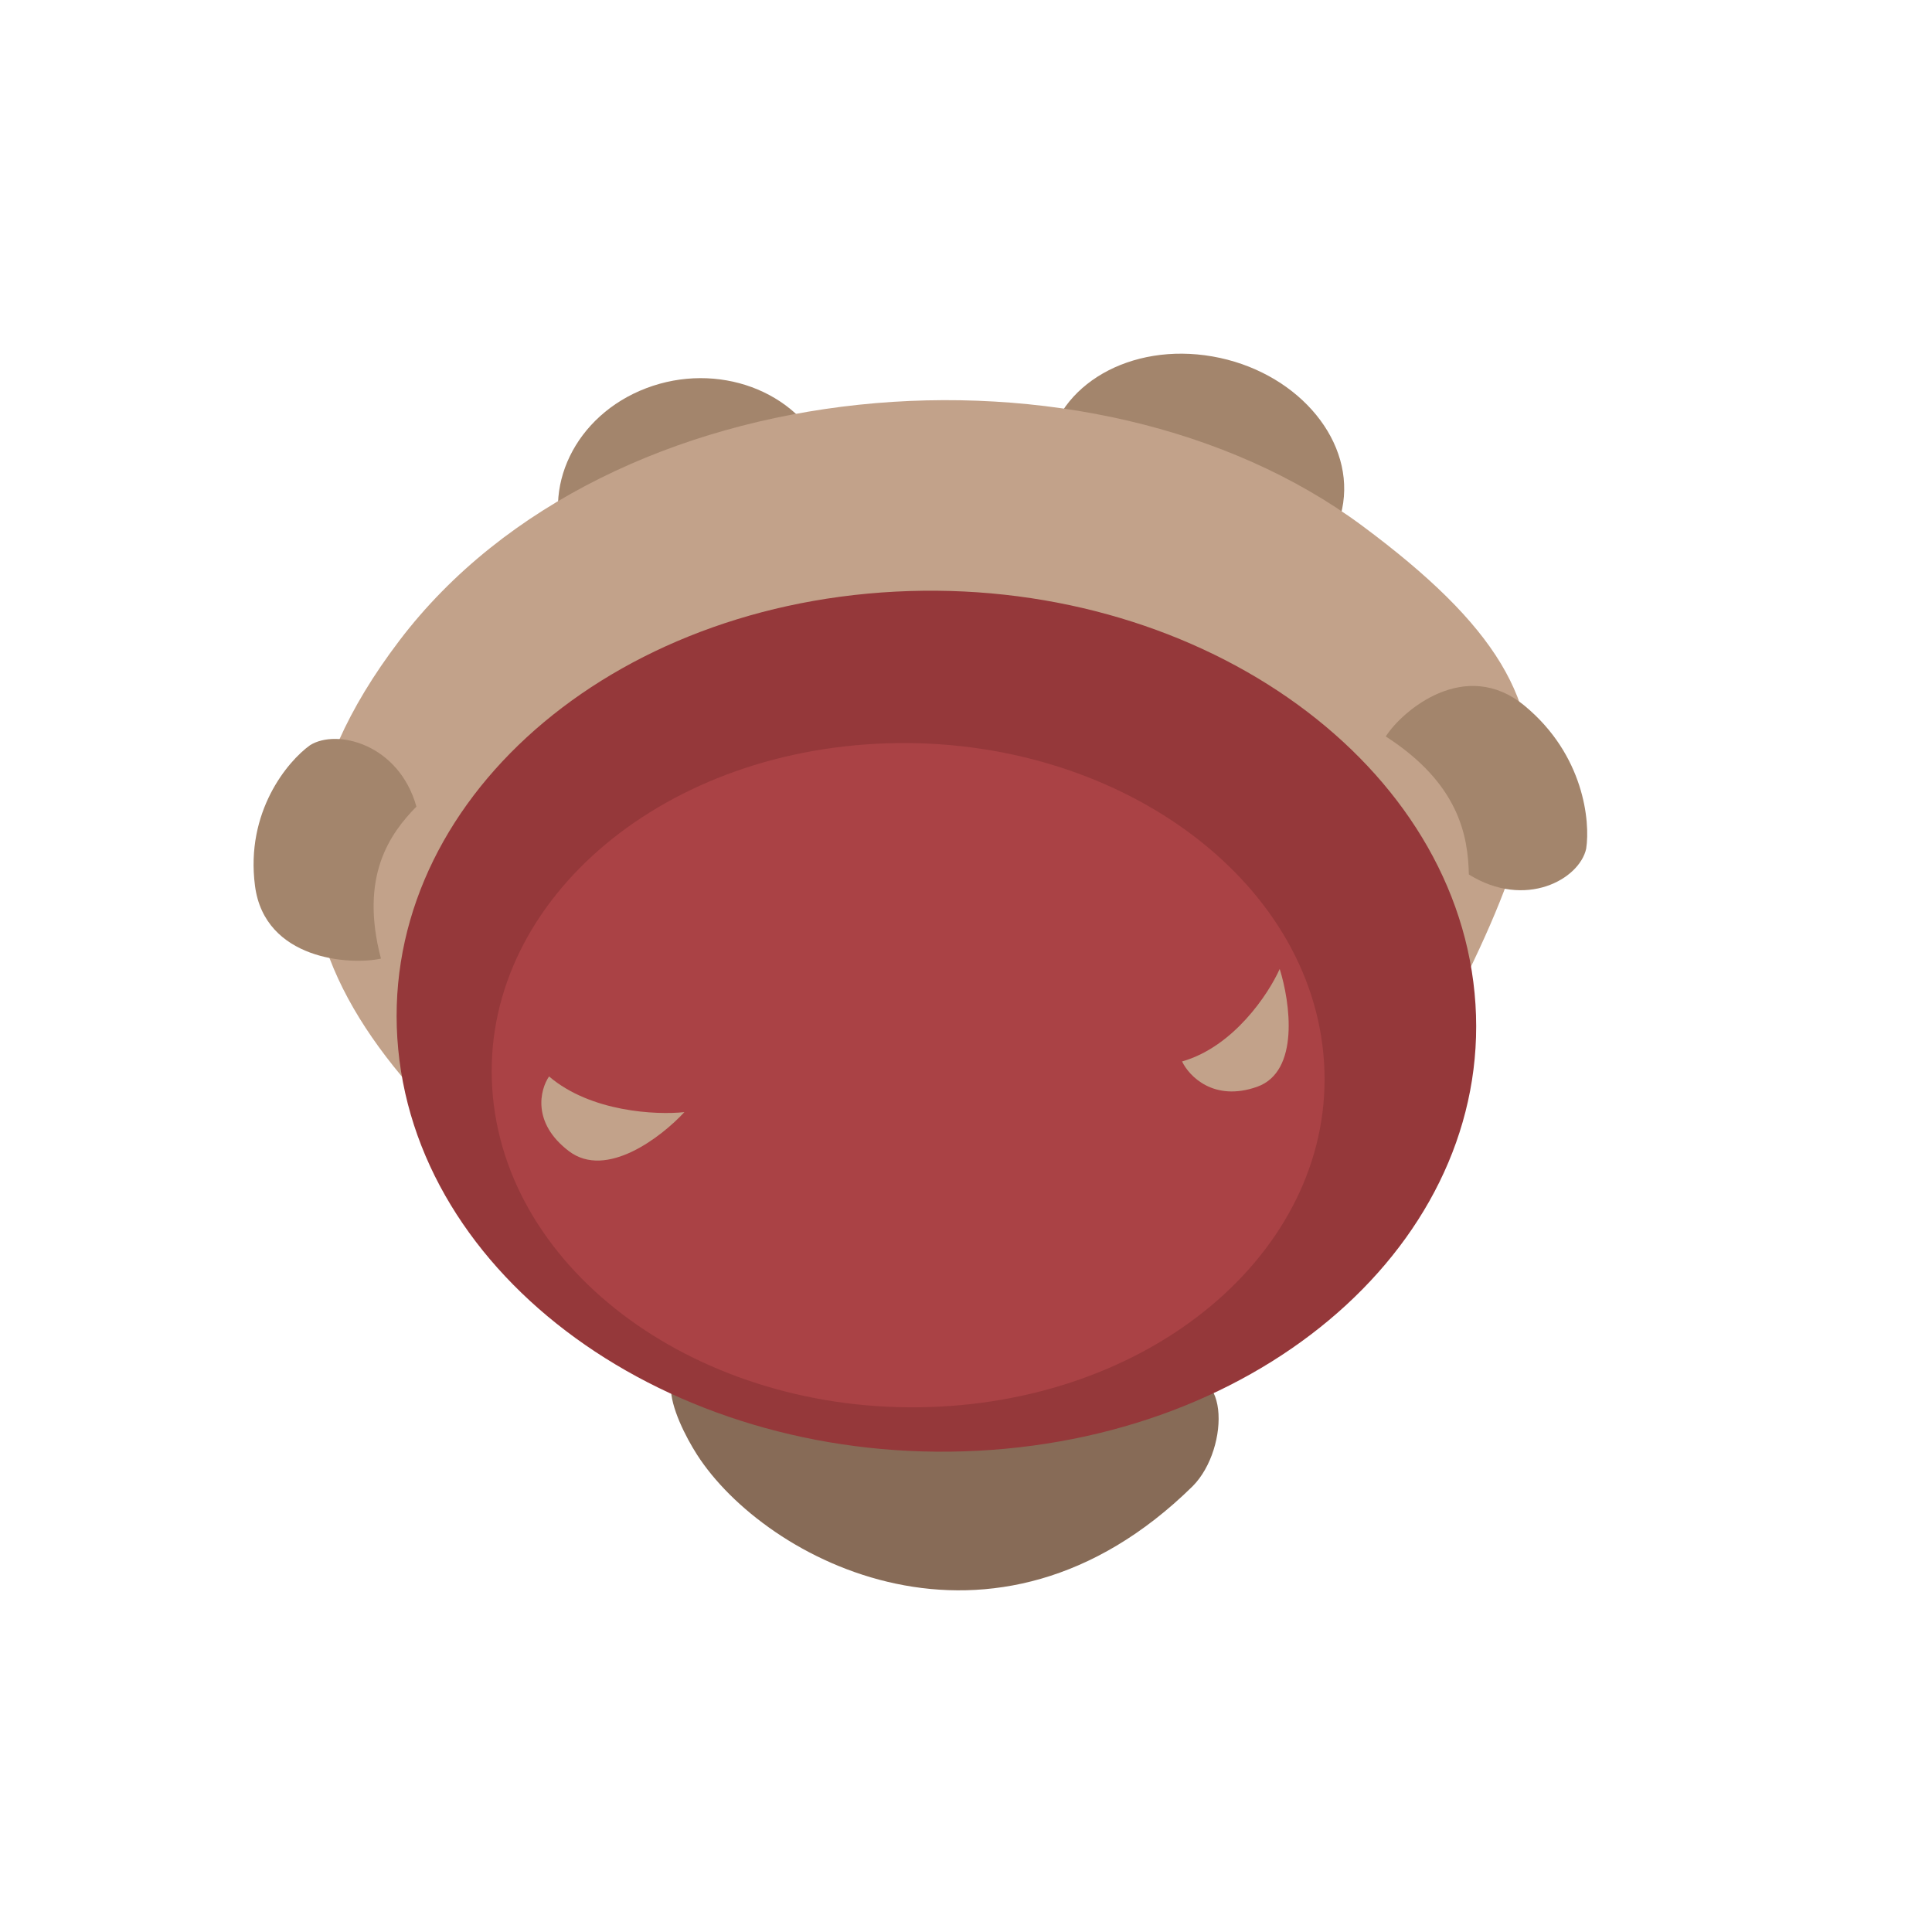
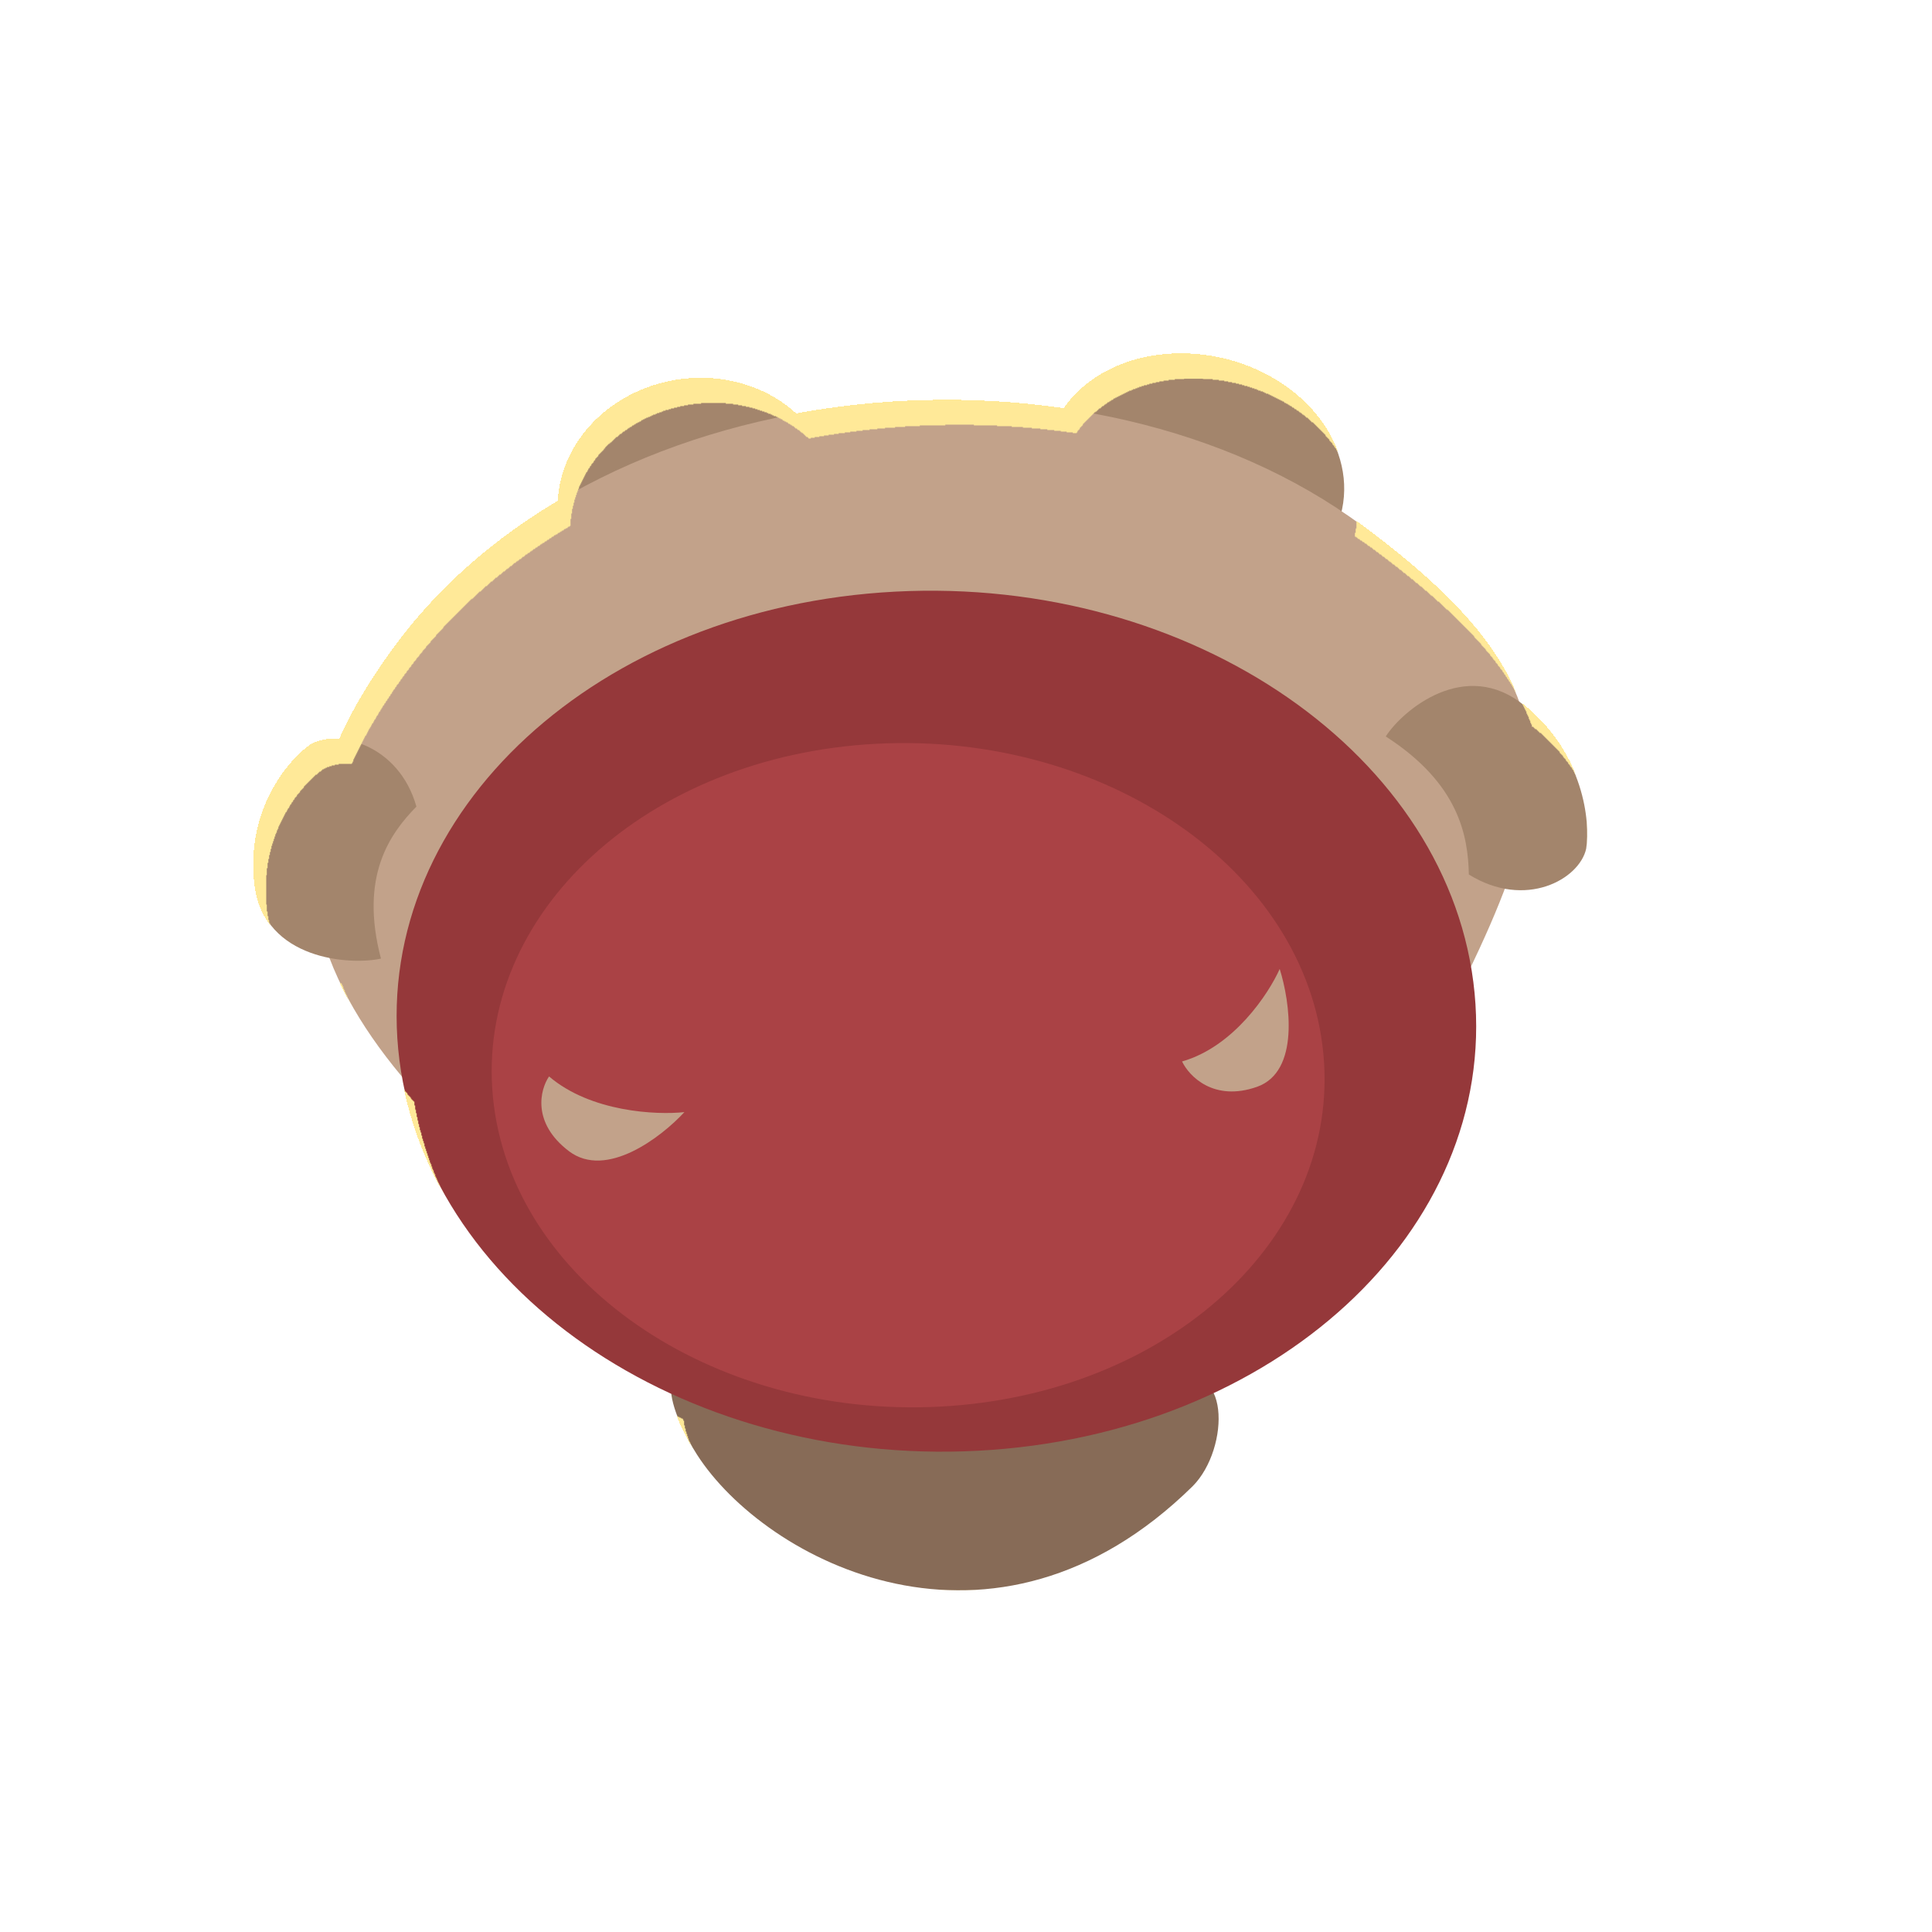
<svg xmlns="http://www.w3.org/2000/svg" width="154" height="154" viewBox="0 0 154 154" fill="none">
-   <ellipse cx="10.966" cy="9.936" rx="10.966" ry="9.936" transform="matrix(0.934767 -0.355262 0.397342 0.917671 41.2627 34.8379)" fill="#A3856C" />
-   <ellipse cx="11.97" cy="9.706" rx="11.97" ry="9.706" transform="matrix(0.98506 0.17221 -0.141272 0.989971 84.8555 26.3506)" fill="#A3856C" />
-   <path d="M108.576 41.905C130.013 57.809 123.075 66.217 106.898 96.842C87.152 116.185 74.991 117.549 52.267 103.522C30.83 87.617 15.116 73.079 31.834 51.064C48.553 29.049 87.14 26 108.576 41.905Z" fill="#C2A28A" />
-   <path d="M95.064 118.469C79.201 134.068 60.996 124.412 55.564 115.957C53.765 113.157 50.653 106.319 59 110.006C67.347 113.693 88.211 112.556 93.156 110.227C98.102 107.897 98.078 115.448 95.064 118.469Z" fill="#876B57" />
-   <ellipse cx="34.398" cy="42.957" rx="34.398" ry="42.957" transform="matrix(-0.0956291 -0.995417 0.998639 -0.0521605 35.0317 117.881)" fill="#95383A" />
-   <ellipse cx="26.539" cy="33.142" rx="26.539" ry="33.142" transform="matrix(-0.0956291 -0.995417 0.998639 -0.0521605 41.8281 113.85)" fill="#AA4245" />
-   <path d="M20.326 70.615C21.101 76.523 27.922 76.951 30.366 76.411C28.642 69.845 31.074 66.458 33.193 64.293C31.782 59.286 26.832 58.072 24.716 59.399C22.93 60.676 19.552 64.707 20.326 70.615Z" fill="#A3856C" />
-   <path d="M121.535 56.264C116.811 52.355 111.773 56.645 110.459 58.703C116.308 62.465 117.019 66.65 117.082 69.707C121.61 72.511 125.906 70.075 126.435 67.648C126.77 65.483 126.259 60.174 121.535 56.264Z" fill="#A3856C" />
-   <path d="M100.193 86.632C96.756 87.84 94.781 85.787 94.223 84.609C98.344 83.435 101.128 79.204 102.005 77.235C102.833 79.864 103.629 85.423 100.193 86.632Z" fill="#C2A28A" />
-   <path d="M45.35 91.76C42.371 89.497 43.052 86.846 43.765 85.803C47.099 88.651 52.347 88.886 54.554 88.647C52.727 90.627 48.33 94.023 45.35 91.76Z" fill="#C2A28A" />
+   <g filter="url(#filter0_i_4530_2709)">
+     <ellipse cx="10.966" cy="9.936" rx="10.966" ry="9.936" transform="matrix(0.934767 -0.355262 0.397342 0.917671 41.2627 34.8379)" fill="#A3856C" />
+     <ellipse cx="11.97" cy="9.706" rx="11.97" ry="9.706" transform="matrix(0.98506 0.17221 -0.141272 0.989971 84.8555 26.3506)" fill="#A3856C" />
+     <path d="M108.576 41.905C130.013 57.809 123.075 66.217 106.898 96.842C87.152 116.185 74.991 117.549 52.267 103.522C30.83 87.617 15.116 73.079 31.834 51.064C48.553 29.049 87.14 26 108.576 41.905Z" fill="#C2A28A" />
+     <path d="M95.064 118.469C79.201 134.068 60.996 124.412 55.564 115.957C53.765 113.157 50.653 106.319 59 110.006C67.347 113.693 88.211 112.556 93.156 110.227C98.102 107.897 98.078 115.448 95.064 118.469Z" fill="#876B57" />
+     <ellipse cx="34.398" cy="42.957" rx="34.398" ry="42.957" transform="matrix(-0.0956291 -0.995417 0.998639 -0.0521605 35.0317 117.881)" fill="#95383A" />
+     <ellipse cx="26.539" cy="33.142" rx="26.539" ry="33.142" transform="matrix(-0.0956291 -0.995417 0.998639 -0.0521605 41.8281 113.85)" fill="#AA4245" />
+     <path d="M20.326 70.615C21.101 76.523 27.922 76.951 30.366 76.411C28.642 69.845 31.074 66.458 33.193 64.293C31.782 59.286 26.832 58.072 24.716 59.399C22.93 60.676 19.552 64.707 20.326 70.615Z" fill="#A3856C" />
+     <path d="M121.535 56.264C116.811 52.355 111.773 56.645 110.459 58.703C116.308 62.465 117.019 66.65 117.082 69.707C121.61 72.511 125.906 70.075 126.435 67.648C126.77 65.483 126.259 60.174 121.535 56.264Z" fill="#A3856C" />
+     <path d="M100.193 86.632C96.756 87.84 94.781 85.787 94.223 84.609C98.344 83.435 101.128 79.204 102.005 77.235C102.833 79.864 103.629 85.423 100.193 86.632Z" fill="#C2A28A" />
+     <path d="M45.35 91.76C42.371 89.497 43.052 86.846 43.765 85.803C47.099 88.651 52.347 88.886 54.554 88.647C52.727 90.627 48.33 94.023 45.35 91.76Z" fill="#C2A28A" />
+   </g>
+   <defs>
+     <filter id="filter0_i_4530_2709" x="20.213" y="28.191" width="106.304" height="98.574" filterUnits="userSpaceOnUse" color-interpolation-filters="sRGB">
+       <feFlood flood-opacity="0" result="BackgroundImageFix" />
+       <feBlend mode="normal" in="SourceGraphic" in2="BackgroundImageFix" result="shape" />
+       <feColorMatrix in="SourceAlpha" type="matrix" values="0 0 0 0 0 0 0 0 0 0 0 0 0 0 0 0 0 0 127 0" result="hardAlpha" />
+       <feOffset dx="1" dy="2" />
+       <feComposite in2="hardAlpha" operator="arithmetic" k2="-1" k3="1" />
+       <feColorMatrix type="matrix" values="0 0 0 0 1 0 0 0 0 0.914 0 0 0 0 0.596 0 0 0 1 0" />
+       <feBlend mode="normal" in2="shape" result="effect1_innerShadow_4530_2709" />
+     </filter>
+   </defs>
</svg>
